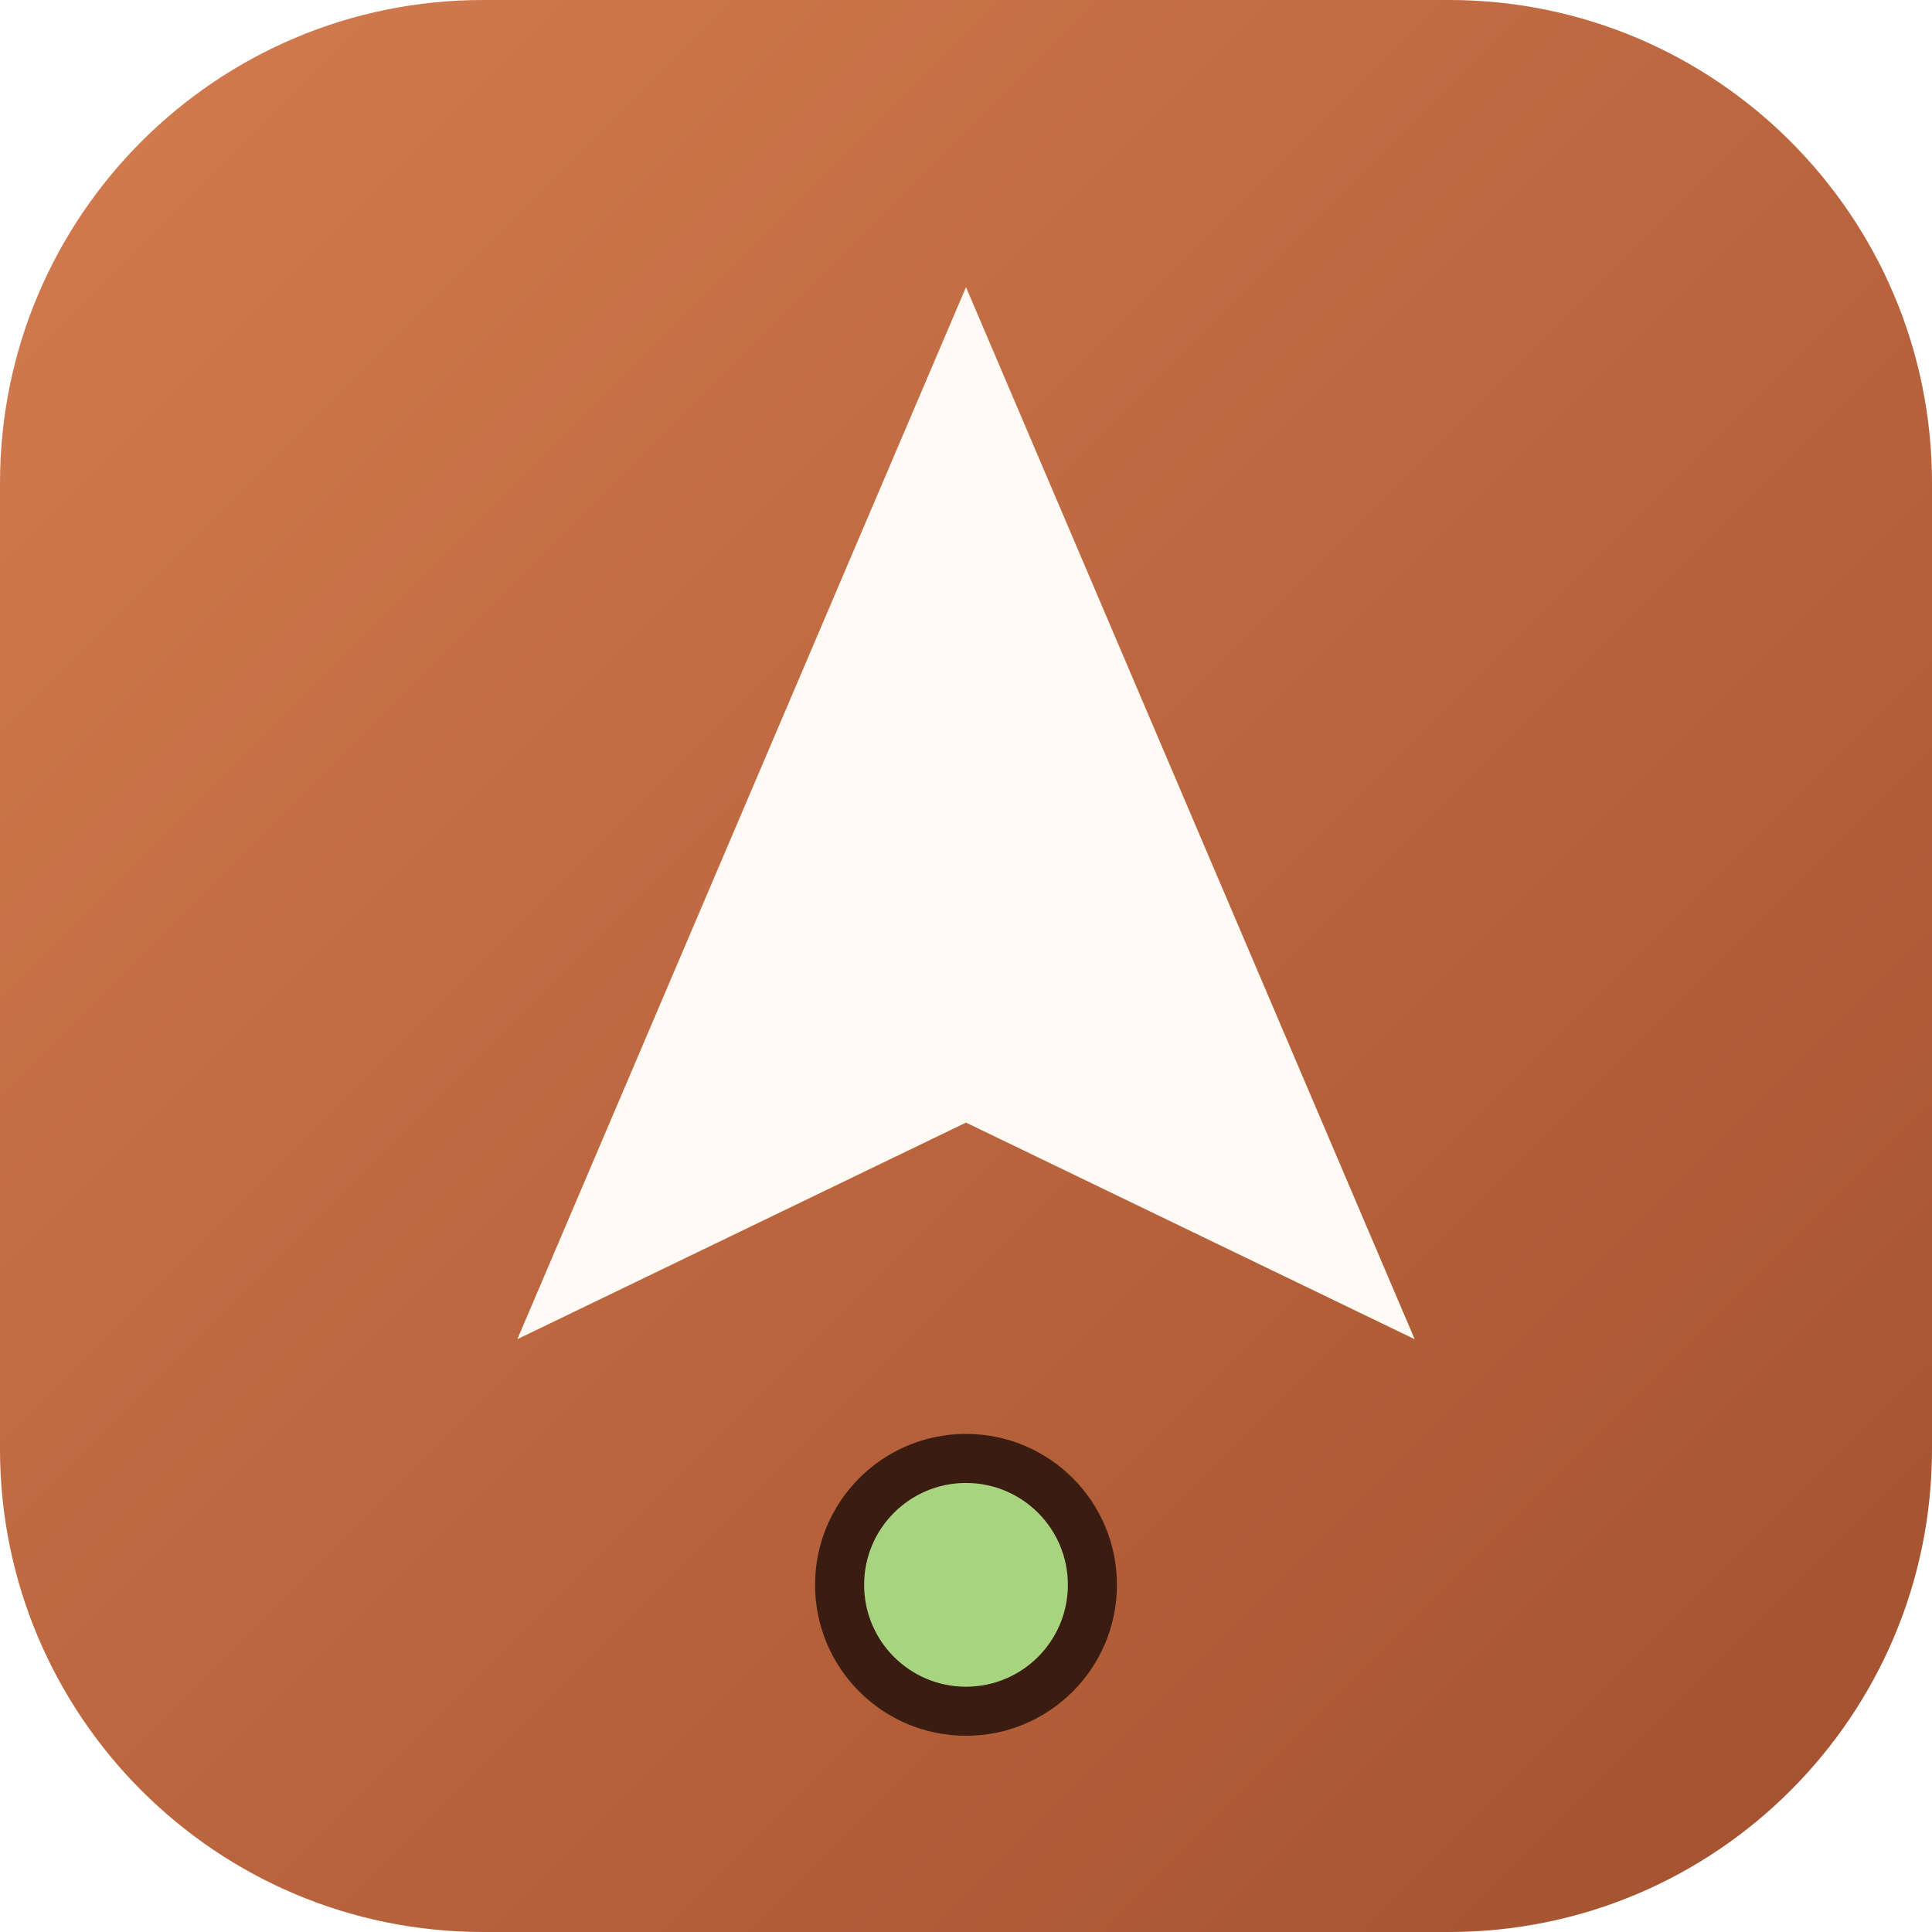
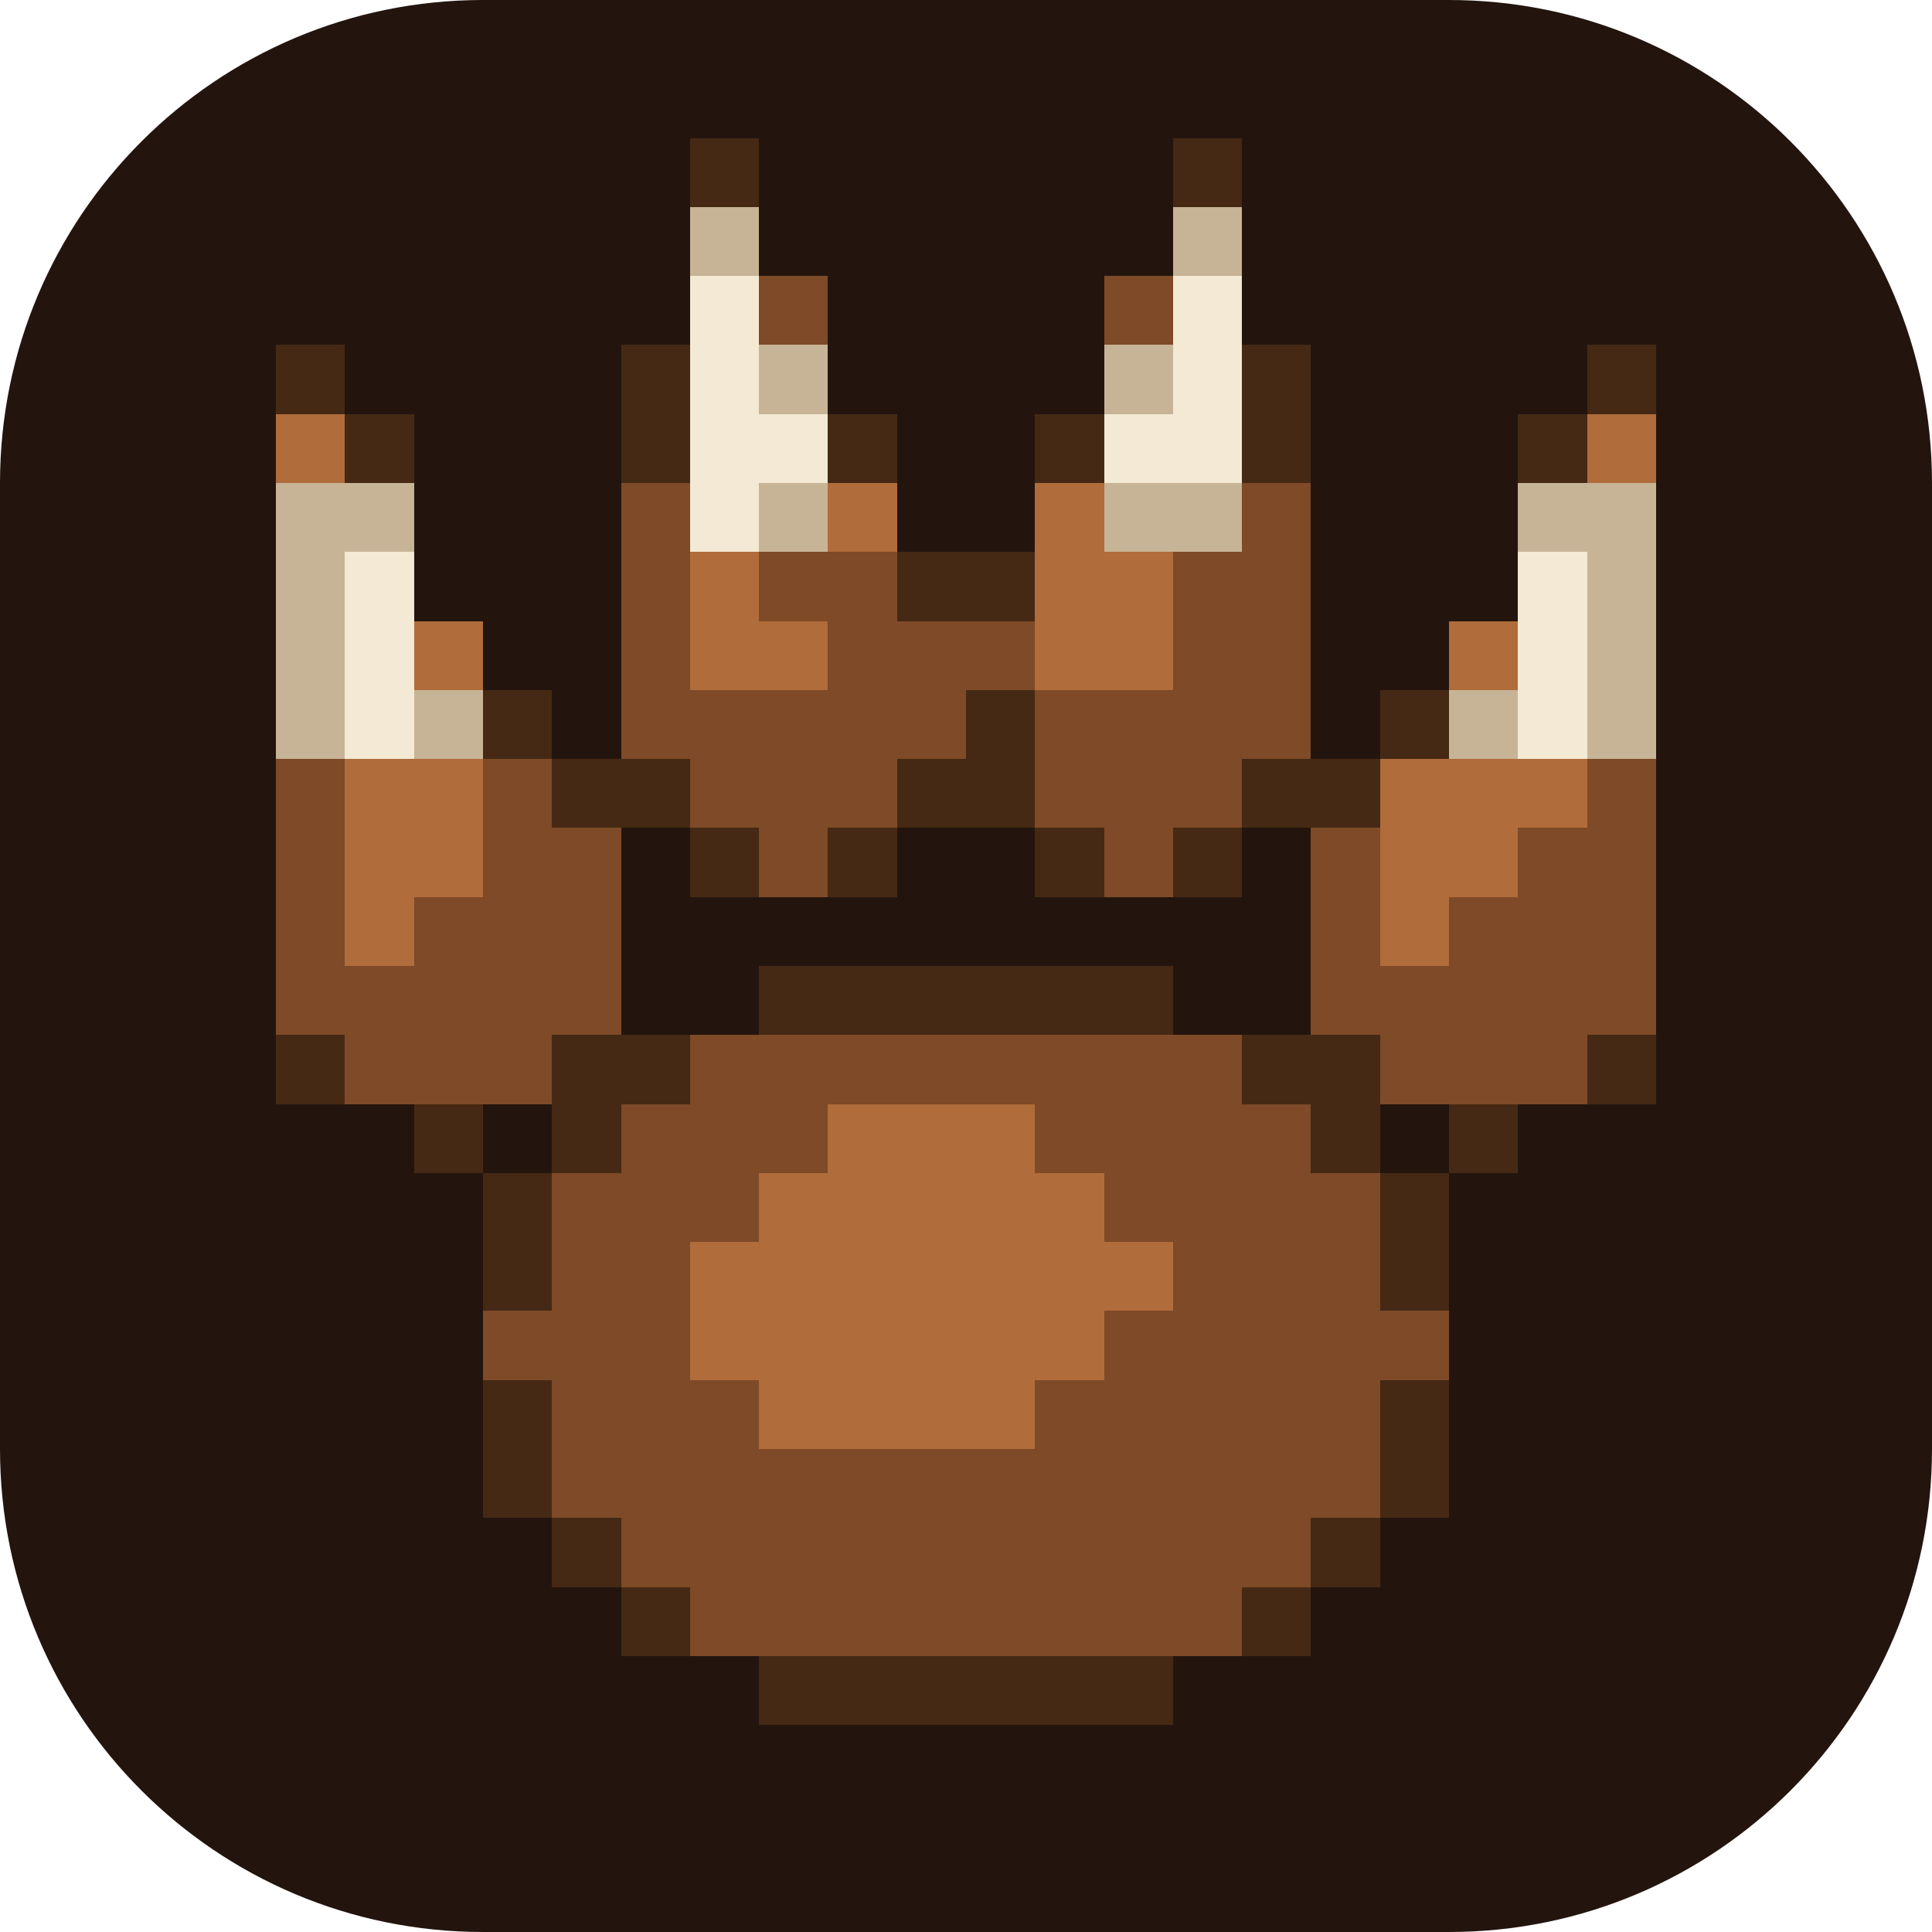
- <svg xmlns="http://www.w3.org/2000/svg" viewBox="0 0 512 512" width="512" height="512" role="img" aria-label="Bearclaw">
+ <svg xmlns="http://www.w3.org/2000/svg" viewBox="0 0 28 28" width="512" height="512" shape-rendering="crispEdges" role="img" aria-label="Bearclaw">
  <defs>
-     <linearGradient id="bg" x1="0" y1="0" x2="1" y2="1">
-       <stop offset="0" stop-color="#d47c50" />
-       <stop offset="1" stop-color="#a2502e" />
-     </linearGradient>
+     <clipPath id="r">
+       <rect width="28" height="28" rx="7" />
+     </clipPath>
  </defs>
-   <rect width="512" height="512" rx="128" fill="url(#bg)" />
-   <path transform="translate(256 236) scale(2.05)" d="M0 -78 L58 58 L0 30 L-58 58 Z" fill="#fffaf4" />
-   <circle cx="256" cy="420" r="40" fill="#3a1d10" />
-   <circle cx="256" cy="420" r="27" fill="#a8d47f" />
+   <g clip-path="url(#r)">
+     <rect width="28" height="28" fill="#23150e" />
+     <rect x="10" y="2" width="1" height="1" fill="#452914" />
+     <rect x="17" y="2" width="1" height="1" fill="#452914" />
+     <rect x="10" y="3" width="1" height="1" fill="#c7b496" />
+     <rect x="17" y="3" width="1" height="1" fill="#c7b496" />
+     <rect x="10" y="4" width="1" height="1" fill="#f3e9d4" />
+     <rect x="11" y="4" width="1" height="1" fill="#7e4a27" />
+     <rect x="16" y="4" width="1" height="1" fill="#7e4a27" />
+     <rect x="17" y="4" width="1" height="1" fill="#f3e9d4" />
+     <rect x="4" y="5" width="1" height="1" fill="#452914" />
+     <rect x="9" y="5" width="1" height="1" fill="#452914" />
+     <rect x="10" y="5" width="1" height="1" fill="#f3e9d4" />
+     <rect x="11" y="5" width="1" height="1" fill="#c7b496" />
+     <rect x="16" y="5" width="1" height="1" fill="#c7b496" />
+     <rect x="17" y="5" width="1" height="1" fill="#f3e9d4" />
+     <rect x="18" y="5" width="1" height="1" fill="#452914" />
+     <rect x="23" y="5" width="1" height="1" fill="#452914" />
+     <rect x="4" y="6" width="1" height="1" fill="#b06c3b" />
+     <rect x="5" y="6" width="1" height="1" fill="#452914" />
+     <rect x="9" y="6" width="1" height="1" fill="#452914" />
+     <rect x="10" y="6" width="2" height="1" fill="#f3e9d4" />
+     <rect x="12" y="6" width="1" height="1" fill="#452914" />
+     <rect x="15" y="6" width="1" height="1" fill="#452914" />
+     <rect x="16" y="6" width="2" height="1" fill="#f3e9d4" />
+     <rect x="18" y="6" width="1" height="1" fill="#452914" />
+     <rect x="22" y="6" width="1" height="1" fill="#452914" />
+     <rect x="23" y="6" width="1" height="1" fill="#b06c3b" />
+     <rect x="4" y="7" width="2" height="1" fill="#c7b496" />
+     <rect x="9" y="7" width="1" height="1" fill="#7e4a27" />
+     <rect x="10" y="7" width="1" height="1" fill="#f3e9d4" />
+     <rect x="11" y="7" width="1" height="1" fill="#c7b496" />
+     <rect x="12" y="7" width="1" height="1" fill="#b06c3b" />
+     <rect x="15" y="7" width="1" height="1" fill="#b06c3b" />
+     <rect x="16" y="7" width="2" height="1" fill="#c7b496" />
+     <rect x="18" y="7" width="1" height="1" fill="#7e4a27" />
+     <rect x="22" y="7" width="2" height="1" fill="#c7b496" />
+     <rect x="4" y="8" width="1" height="1" fill="#c7b496" />
+     <rect x="5" y="8" width="1" height="1" fill="#f3e9d4" />
+     <rect x="9" y="8" width="1" height="1" fill="#7e4a27" />
+     <rect x="10" y="8" width="1" height="1" fill="#b06c3b" />
+     <rect x="11" y="8" width="2" height="1" fill="#7e4a27" />
+     <rect x="13" y="8" width="2" height="1" fill="#452914" />
+     <rect x="15" y="8" width="2" height="1" fill="#b06c3b" />
+     <rect x="17" y="8" width="2" height="1" fill="#7e4a27" />
+     <rect x="22" y="8" width="1" height="1" fill="#f3e9d4" />
+     <rect x="23" y="8" width="1" height="1" fill="#c7b496" />
+     <rect x="4" y="9" width="1" height="1" fill="#c7b496" />
+     <rect x="5" y="9" width="1" height="1" fill="#f3e9d4" />
+     <rect x="6" y="9" width="1" height="1" fill="#b06c3b" />
+     <rect x="9" y="9" width="1" height="1" fill="#7e4a27" />
+     <rect x="10" y="9" width="2" height="1" fill="#b06c3b" />
+     <rect x="12" y="9" width="3" height="1" fill="#7e4a27" />
+     <rect x="15" y="9" width="2" height="1" fill="#b06c3b" />
+     <rect x="17" y="9" width="2" height="1" fill="#7e4a27" />
+     <rect x="21" y="9" width="1" height="1" fill="#b06c3b" />
+     <rect x="22" y="9" width="1" height="1" fill="#f3e9d4" />
+     <rect x="23" y="9" width="1" height="1" fill="#c7b496" />
+     <rect x="4" y="10" width="1" height="1" fill="#c7b496" />
+     <rect x="5" y="10" width="1" height="1" fill="#f3e9d4" />
+     <rect x="6" y="10" width="1" height="1" fill="#c7b496" />
+     <rect x="7" y="10" width="1" height="1" fill="#452914" />
+     <rect x="9" y="10" width="5" height="1" fill="#7e4a27" />
+     <rect x="14" y="10" width="1" height="1" fill="#452914" />
+     <rect x="15" y="10" width="4" height="1" fill="#7e4a27" />
+     <rect x="20" y="10" width="1" height="1" fill="#452914" />
+     <rect x="21" y="10" width="1" height="1" fill="#c7b496" />
+     <rect x="22" y="10" width="1" height="1" fill="#f3e9d4" />
+     <rect x="23" y="10" width="1" height="1" fill="#c7b496" />
+     <rect x="4" y="11" width="1" height="1" fill="#7e4a27" />
+     <rect x="5" y="11" width="2" height="1" fill="#b06c3b" />
+     <rect x="7" y="11" width="1" height="1" fill="#7e4a27" />
+     <rect x="8" y="11" width="2" height="1" fill="#452914" />
+     <rect x="10" y="11" width="3" height="1" fill="#7e4a27" />
+     <rect x="13" y="11" width="2" height="1" fill="#452914" />
+     <rect x="15" y="11" width="3" height="1" fill="#7e4a27" />
+     <rect x="18" y="11" width="2" height="1" fill="#452914" />
+     <rect x="20" y="11" width="3" height="1" fill="#b06c3b" />
+     <rect x="23" y="11" width="1" height="1" fill="#7e4a27" />
+     <rect x="4" y="12" width="1" height="1" fill="#7e4a27" />
+     <rect x="5" y="12" width="2" height="1" fill="#b06c3b" />
+     <rect x="7" y="12" width="2" height="1" fill="#7e4a27" />
+     <rect x="10" y="12" width="1" height="1" fill="#452914" />
+     <rect x="11" y="12" width="1" height="1" fill="#7e4a27" />
+     <rect x="12" y="12" width="1" height="1" fill="#452914" />
+     <rect x="15" y="12" width="1" height="1" fill="#452914" />
+     <rect x="16" y="12" width="1" height="1" fill="#7e4a27" />
+     <rect x="17" y="12" width="1" height="1" fill="#452914" />
+     <rect x="19" y="12" width="1" height="1" fill="#7e4a27" />
+     <rect x="20" y="12" width="2" height="1" fill="#b06c3b" />
+     <rect x="22" y="12" width="2" height="1" fill="#7e4a27" />
+     <rect x="4" y="13" width="1" height="1" fill="#7e4a27" />
+     <rect x="5" y="13" width="1" height="1" fill="#b06c3b" />
+     <rect x="6" y="13" width="3" height="1" fill="#7e4a27" />
+     <rect x="19" y="13" width="1" height="1" fill="#7e4a27" />
+     <rect x="20" y="13" width="1" height="1" fill="#b06c3b" />
+     <rect x="21" y="13" width="3" height="1" fill="#7e4a27" />
+     <rect x="4" y="14" width="5" height="1" fill="#7e4a27" />
+     <rect x="11" y="14" width="6" height="1" fill="#452914" />
+     <rect x="19" y="14" width="5" height="1" fill="#7e4a27" />
+     <rect x="4" y="15" width="1" height="1" fill="#452914" />
+     <rect x="5" y="15" width="3" height="1" fill="#7e4a27" />
+     <rect x="8" y="15" width="2" height="1" fill="#452914" />
+     <rect x="10" y="15" width="8" height="1" fill="#7e4a27" />
+     <rect x="18" y="15" width="2" height="1" fill="#452914" />
+     <rect x="20" y="15" width="3" height="1" fill="#7e4a27" />
+     <rect x="23" y="15" width="1" height="1" fill="#452914" />
+     <rect x="6" y="16" width="1" height="1" fill="#452914" />
+     <rect x="8" y="16" width="1" height="1" fill="#452914" />
+     <rect x="9" y="16" width="3" height="1" fill="#7e4a27" />
+     <rect x="12" y="16" width="3" height="1" fill="#b06c3b" />
+     <rect x="15" y="16" width="4" height="1" fill="#7e4a27" />
+     <rect x="19" y="16" width="1" height="1" fill="#452914" />
+     <rect x="21" y="16" width="1" height="1" fill="#452914" />
+     <rect x="7" y="17" width="1" height="1" fill="#452914" />
+     <rect x="8" y="17" width="3" height="1" fill="#7e4a27" />
+     <rect x="11" y="17" width="5" height="1" fill="#b06c3b" />
+     <rect x="16" y="17" width="4" height="1" fill="#7e4a27" />
+     <rect x="20" y="17" width="1" height="1" fill="#452914" />
+     <rect x="7" y="18" width="1" height="1" fill="#452914" />
+     <rect x="8" y="18" width="2" height="1" fill="#7e4a27" />
+     <rect x="10" y="18" width="7" height="1" fill="#b06c3b" />
+     <rect x="17" y="18" width="3" height="1" fill="#7e4a27" />
+     <rect x="20" y="18" width="1" height="1" fill="#452914" />
+     <rect x="7" y="19" width="3" height="1" fill="#7e4a27" />
+     <rect x="10" y="19" width="6" height="1" fill="#b06c3b" />
+     <rect x="16" y="19" width="5" height="1" fill="#7e4a27" />
+     <rect x="7" y="20" width="1" height="1" fill="#452914" />
+     <rect x="8" y="20" width="3" height="1" fill="#7e4a27" />
+     <rect x="11" y="20" width="4" height="1" fill="#b06c3b" />
+     <rect x="15" y="20" width="5" height="1" fill="#7e4a27" />
+     <rect x="20" y="20" width="1" height="1" fill="#452914" />
+     <rect x="7" y="21" width="1" height="1" fill="#452914" />
+     <rect x="8" y="21" width="12" height="1" fill="#7e4a27" />
+     <rect x="20" y="21" width="1" height="1" fill="#452914" />
+     <rect x="8" y="22" width="1" height="1" fill="#452914" />
+     <rect x="9" y="22" width="10" height="1" fill="#7e4a27" />
+     <rect x="19" y="22" width="1" height="1" fill="#452914" />
+     <rect x="9" y="23" width="1" height="1" fill="#452914" />
+     <rect x="10" y="23" width="8" height="1" fill="#7e4a27" />
+     <rect x="18" y="23" width="1" height="1" fill="#452914" />
+     <rect x="11" y="24" width="6" height="1" fill="#452914" />
+   </g>
</svg>
